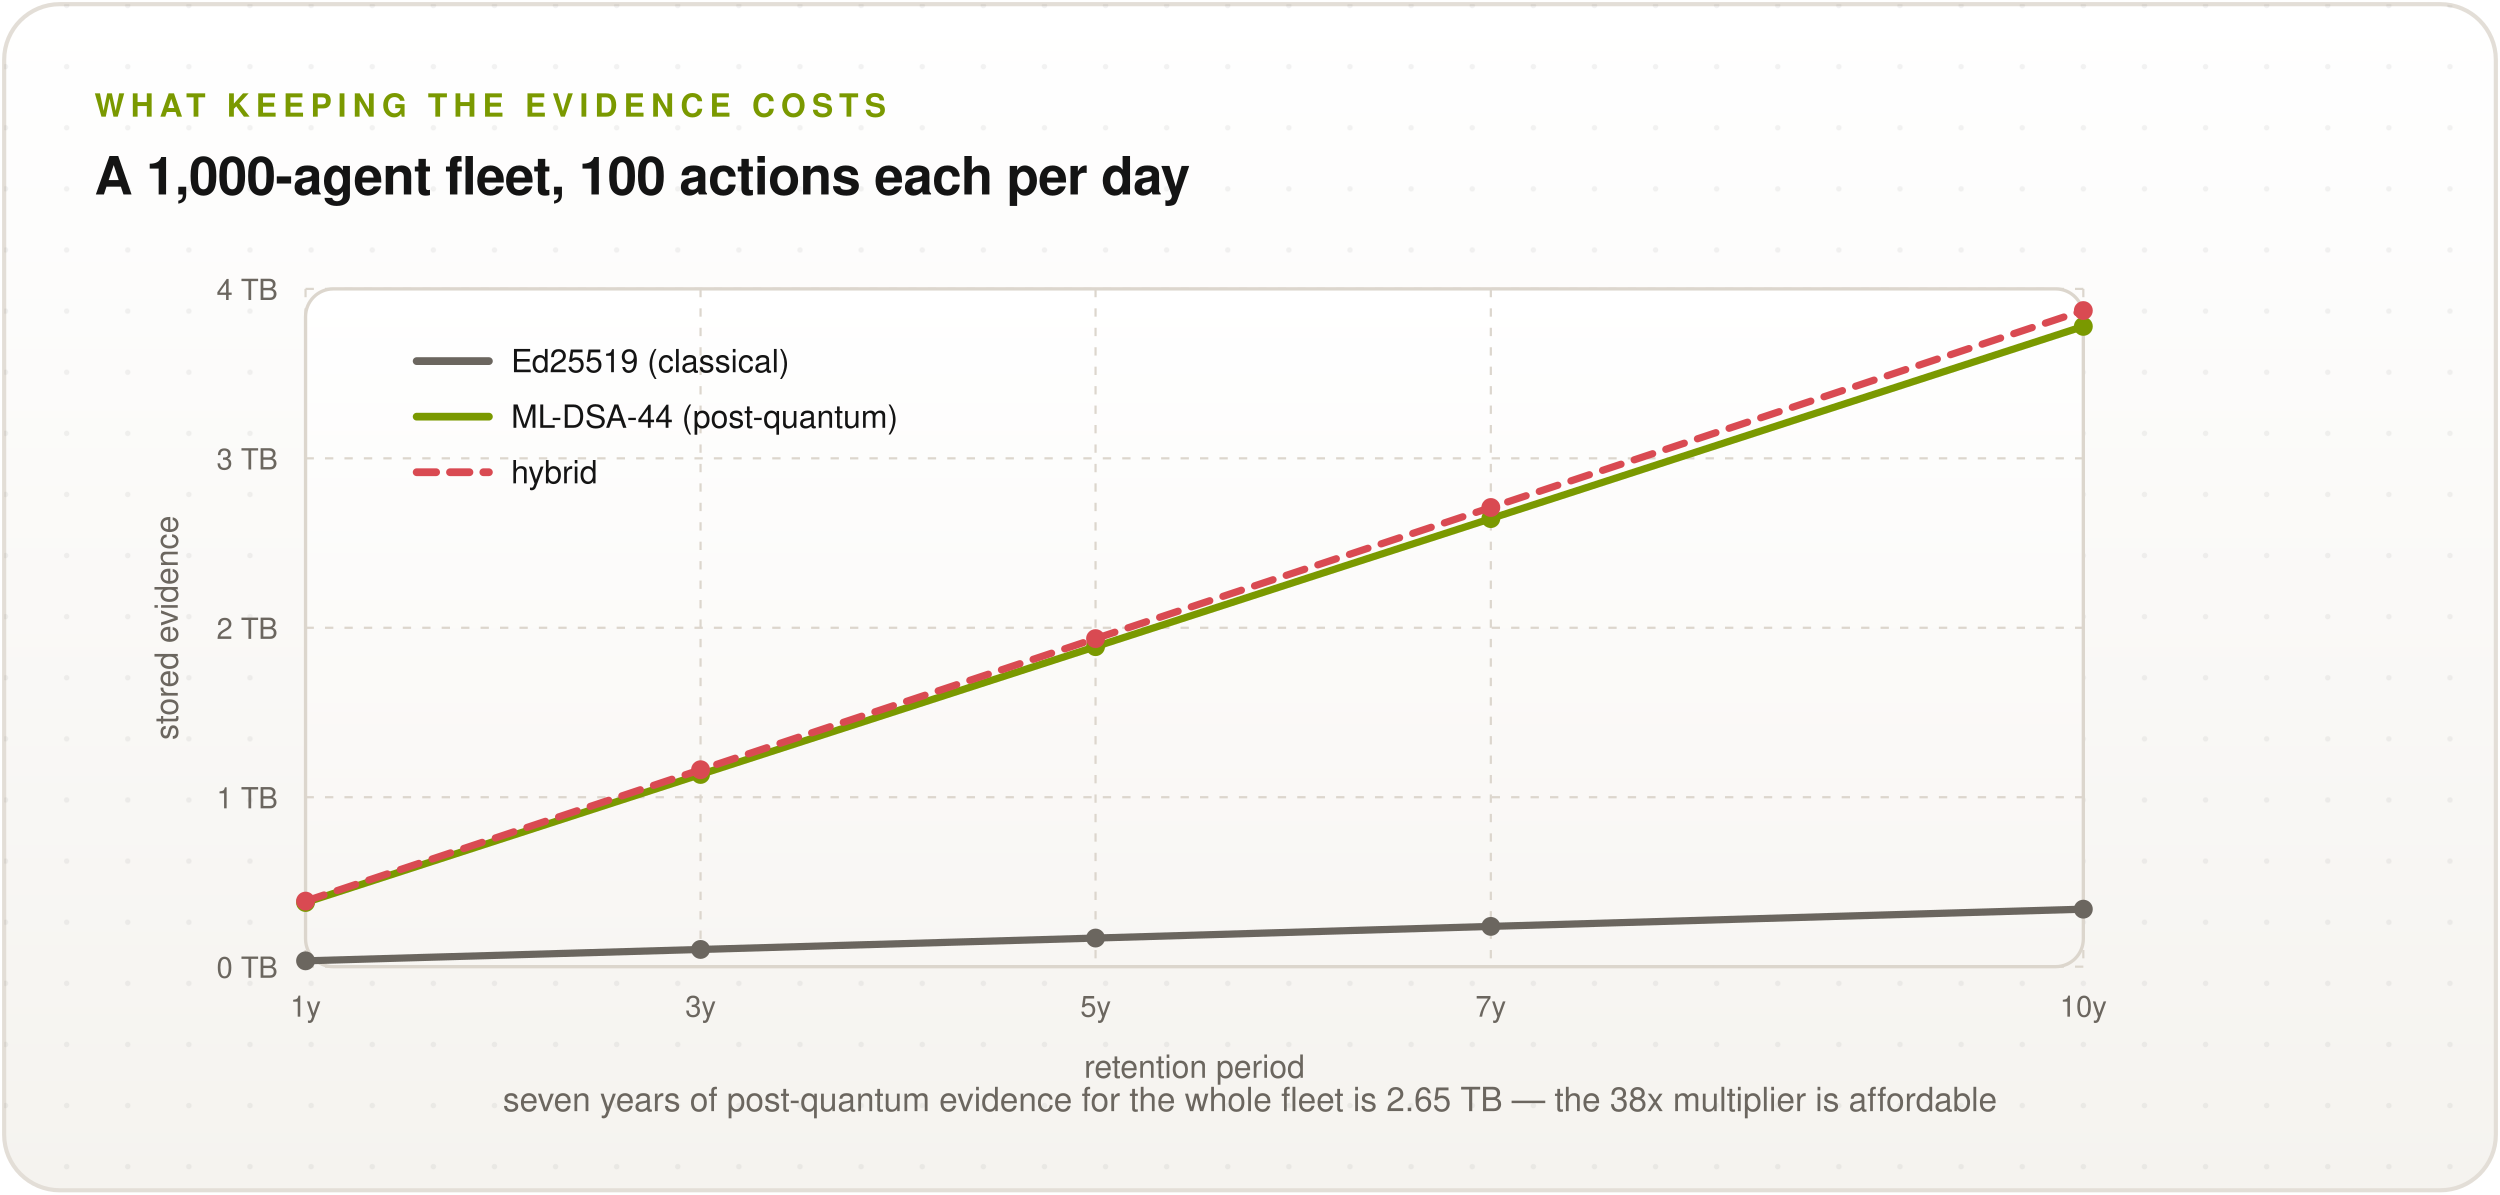
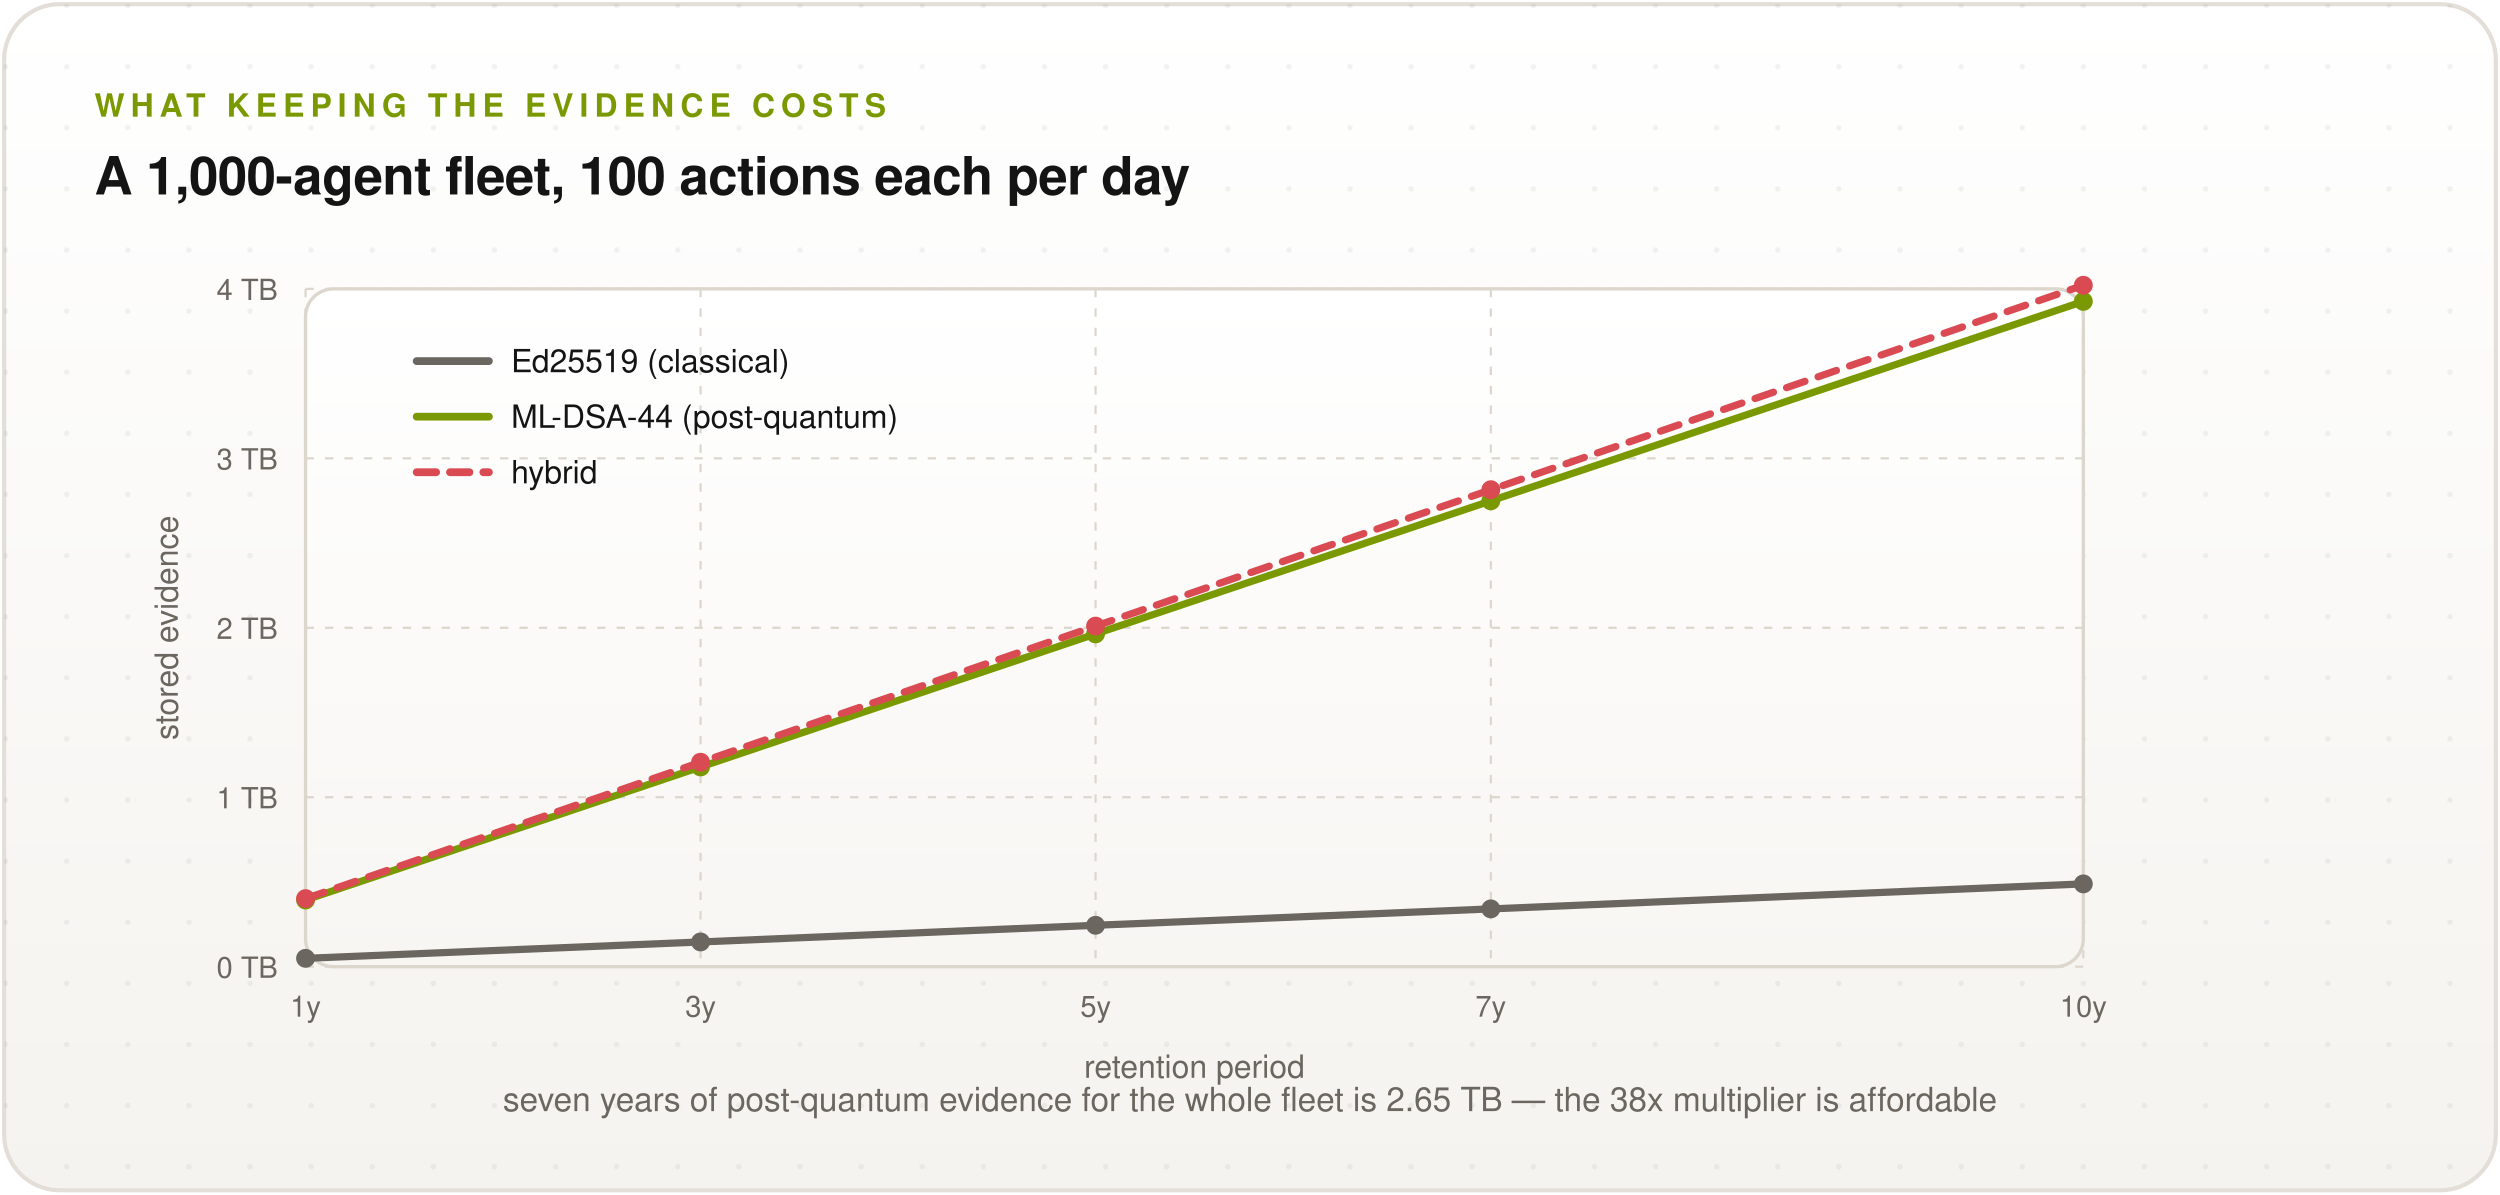
<svg xmlns="http://www.w3.org/2000/svg" width="900" height="430" viewBox="0 0 900 430" font-family="Montserrat,'Source Sans 3',-apple-system,'Segoe UI',Helvetica,Arial,sans-serif">
  <defs>
    <linearGradient id="gPanel" x1="0" y1="0" x2="0" y2="1">
      <stop offset="0" stop-color="#ffffff" />
      <stop offset="1" stop-color="#f5f3ef" />
    </linearGradient>
    <linearGradient id="gCard" x1="0" y1="0" x2="0" y2="1">
      <stop offset="0" stop-color="#ffffff" />
      <stop offset="1" stop-color="#f8f6f3" />
    </linearGradient>
    <linearGradient id="gWarm" x1="0" y1="0" x2="0" y2="1">
      <stop offset="0" stop-color="#efece6" />
      <stop offset="1" stop-color="#e6e2da" />
    </linearGradient>
    <linearGradient id="gLime" x1="0" y1="0" x2="0" y2="1">
      <stop offset="0" stop-color="#e4ff5c" />
      <stop offset="1" stop-color="#cfff04" />
    </linearGradient>
    <linearGradient id="gTint" x1="0" y1="0" x2="0" y2="1">
      <stop offset="0" stop-color="#f8ffd8" />
      <stop offset="1" stop-color="#eeffa8" />
    </linearGradient>
    <linearGradient id="gRed" x1="0" y1="0" x2="0" y2="1">
      <stop offset="0" stop-color="#ffeced" />
      <stop offset="1" stop-color="#ffdcde" />
    </linearGradient>
    <linearGradient id="gInk" x1="0" y1="0" x2="0" y2="1">
      <stop offset="0" stop-color="#242424" />
      <stop offset="1" stop-color="#0a0a0a" />
    </linearGradient>
    <linearGradient id="gGate" x1="0" y1="0" x2="0" y2="1">
      <stop offset="0" stop-color="#242424" />
      <stop offset="1" stop-color="#0a0a0a" />
    </linearGradient>
    <filter id="fShadow" x="-30%" y="-30%" width="160%" height="170%">
      <feDropShadow dx="0" dy="2.5" stdDeviation="4" flood-color="#000000" flood-opacity="0.16" />
    </filter>
    <filter id="fGlow" x="-60%" y="-60%" width="220%" height="220%">
      <feDropShadow dx="0" dy="3" stdDeviation="5" flood-color="#000000" flood-opacity="0.22" />
    </filter>
    <pattern id="pGrid" width="22" height="22" patternUnits="userSpaceOnUse">
      <circle cx="2" cy="2" r="1" fill="#0a0a0a" opacity="0.05" />
    </pattern>
  </defs>
  <rect x="1.5" y="1.5" width="897" height="427" rx="20" fill="url(#gPanel)" stroke="#e3ded7" stroke-width="1.5" />
  <rect x="1.5" y="1.5" width="897" height="427" rx="20" fill="url(#pGrid)" />
  <text x="34" y="42" font-size="11.5" font-weight="700" letter-spacing="2.2" fill="#7a9900">WHAT KEEPING THE EVIDENCE COSTS</text>
  <text x="34" y="70" font-size="19" font-weight="700" letter-spacing="-0.2" fill="#141414">A 1,000-agent fleet, 100 actions each per day</text>
  <rect x="110" y="104" width="640" height="244" rx="10" fill="url(#gCard)" stroke="#dcd6cd" stroke-width="1.2" />
  <line x1="110.0" y1="104" x2="110.0" y2="348" stroke="#dcd6cd" stroke-width="0.8" stroke-dasharray="3 4" />
  <text x="110.0" y="366" font-size="10.5" fill="#6b665f" text-anchor="middle">1y</text>
  <line x1="252.2" y1="104" x2="252.2" y2="348" stroke="#dcd6cd" stroke-width="0.8" stroke-dasharray="3 4" />
  <text x="252.222" y="366" font-size="10.5" fill="#6b665f" text-anchor="middle">3y</text>
  <line x1="394.4" y1="104" x2="394.4" y2="348" stroke="#dcd6cd" stroke-width="0.8" stroke-dasharray="3 4" />
  <text x="394.444" y="366" font-size="10.5" fill="#6b665f" text-anchor="middle">5y</text>
  <line x1="536.7" y1="104" x2="536.7" y2="348" stroke="#dcd6cd" stroke-width="0.8" stroke-dasharray="3 4" />
  <text x="536.667" y="366" font-size="10.5" fill="#6b665f" text-anchor="middle">7y</text>
  <line x1="750.0" y1="104" x2="750.0" y2="348" stroke="#dcd6cd" stroke-width="0.8" stroke-dasharray="3 4" />
  <text x="750.0" y="366" font-size="10.5" fill="#6b665f" text-anchor="middle">10y</text>
  <line x1="110" y1="348.0" x2="750" y2="348.0" stroke="#dcd6cd" stroke-width="0.8" stroke-dasharray="3 4" />
  <text x="100" y="352.0" font-size="10.5" fill="#6b665f" text-anchor="end">0 TB</text>
  <line x1="110" y1="287.0" x2="750" y2="287.0" stroke="#dcd6cd" stroke-width="0.8" stroke-dasharray="3 4" />
  <text x="100" y="291.0" font-size="10.5" fill="#6b665f" text-anchor="end">1 TB</text>
  <line x1="110" y1="226.0" x2="750" y2="226.0" stroke="#dcd6cd" stroke-width="0.8" stroke-dasharray="3 4" />
  <text x="100" y="230.0" font-size="10.5" fill="#6b665f" text-anchor="end">2 TB</text>
  <line x1="110" y1="165.0" x2="750" y2="165.0" stroke="#dcd6cd" stroke-width="0.8" stroke-dasharray="3 4" />
  <text x="100" y="169.0" font-size="10.5" fill="#6b665f" text-anchor="end">3 TB</text>
  <line x1="110" y1="104.0" x2="750" y2="104.0" stroke="#dcd6cd" stroke-width="0.8" stroke-dasharray="3 4" />
  <text x="100" y="108.0" font-size="10.5" fill="#6b665f" text-anchor="end">4 TB</text>
  <text x="430.0" y="388" font-size="11.5" fill="#6b665f" text-anchor="middle">retention period</text>
  <text x="64" y="226.0" font-size="11.5" fill="#6b665f" text-anchor="middle" transform="rotate(-90 64 226.0)">stored evidence</text>
-   <path d="M110.0 345.9 L252.2 341.8 L394.4 337.7 L536.7 333.5 L750.0 327.3" fill="none" stroke="#6b665f" stroke-width="2.6" stroke-linecap="round" stroke-linejoin="round" />
-   <circle cx="110.0" cy="345.9" r="3.4" fill="#6b665f" />
-   <circle cx="252.2" cy="341.8" r="3.4" fill="#6b665f" />
-   <circle cx="394.4" cy="337.7" r="3.4" fill="#6b665f" />
-   <circle cx="536.7" cy="333.5" r="3.4" fill="#6b665f" />
-   <circle cx="750.0" cy="327.3" r="3.4" fill="#6b665f" />
-   <path d="M110.0 324.9 L252.2 278.8 L394.4 232.8 L536.7 186.7 L750.0 117.5" fill="none" stroke="#7a9900" stroke-width="2.6" stroke-linecap="round" stroke-linejoin="round" />
-   <circle cx="110.0" cy="324.9" r="3.4" fill="#7a9900" />
-   <circle cx="252.2" cy="278.8" r="3.4" fill="#7a9900" />
-   <circle cx="394.4" cy="232.8" r="3.4" fill="#7a9900" />
-   <circle cx="536.7" cy="186.7" r="3.4" fill="#7a9900" />
-   <circle cx="750.0" cy="117.5" r="3.4" fill="#7a9900" />
-   <path d="M110.0 324.4 L252.2 277.1 L394.4 229.9 L536.7 182.7 L750.0 111.8" fill="none" stroke="#d94a52" stroke-width="2.6" stroke-linecap="round" stroke-linejoin="round" stroke-dasharray="7 5" />
-   <circle cx="110.0" cy="324.4" r="3.4" fill="#d94a52" />
-   <circle cx="252.2" cy="277.1" r="3.4" fill="#d94a52" />
-   <circle cx="394.4" cy="229.9" r="3.4" fill="#d94a52" />
-   <circle cx="536.7" cy="182.7" r="3.4" fill="#d94a52" />
-   <circle cx="750.0" cy="111.8" r="3.4" fill="#d94a52" />
+   <path d="M110.0 345.0 L252.2 339.1 L394.4 333.1 L536.7 327.2 L750.0 318.2" fill="none" stroke="#6b665f" stroke-width="2.6" stroke-linecap="round" stroke-linejoin="round" />
+   <circle cx="110.0" cy="345.0" r="3.4" fill="#6b665f" />
+   <circle cx="252.2" cy="339.1" r="3.4" fill="#6b665f" />
+   <circle cx="394.4" cy="333.1" r="3.4" fill="#6b665f" />
+   <circle cx="536.7" cy="327.2" r="3.4" fill="#6b665f" />
+   <circle cx="750.0" cy="318.2" r="3.4" fill="#6b665f" />
+   <path d="M110.0 324.0 L252.2 276.1 L394.4 228.2 L536.7 180.3 L750.0 108.5" fill="none" stroke="#7a9900" stroke-width="2.6" stroke-linecap="round" stroke-linejoin="round" />
+   <circle cx="110.0" cy="324.0" r="3.4" fill="#7a9900" />
+   <circle cx="252.2" cy="276.1" r="3.4" fill="#7a9900" />
+   <circle cx="394.4" cy="228.2" r="3.4" fill="#7a9900" />
+   <circle cx="536.7" cy="180.3" r="3.4" fill="#7a9900" />
+   <circle cx="750.0" cy="108.5" r="3.4" fill="#7a9900" />
+   <path d="M110.0 323.5 L252.2 274.4 L394.4 225.4 L536.7 176.3 L750.0 102.7" fill="none" stroke="#d94a52" stroke-width="2.6" stroke-linecap="round" stroke-linejoin="round" stroke-dasharray="7 5" />
+   <circle cx="110.0" cy="323.5" r="3.4" fill="#d94a52" />
+   <circle cx="252.2" cy="274.4" r="3.4" fill="#d94a52" />
+   <circle cx="394.4" cy="225.4" r="3.4" fill="#d94a52" />
+   <circle cx="536.7" cy="176.3" r="3.4" fill="#d94a52" />
+   <circle cx="750.0" cy="102.7" r="3.4" fill="#d94a52" />
  <line x1="150" y1="130" x2="176" y2="130" stroke="#6b665f" stroke-width="2.8" stroke-linecap="round" />
  <text x="184" y="134" font-size="11.5" fill="#141414" text-anchor="start">Ed25519 (classical)</text>
  <line x1="150" y1="150" x2="176" y2="150" stroke="#7a9900" stroke-width="2.8" stroke-linecap="round" />
  <text x="184" y="154" font-size="11.5" fill="#141414" text-anchor="start">ML-DSA-44 (post-quantum)</text>
  <line x1="150" y1="170" x2="176" y2="170" stroke="#d94a52" stroke-width="2.8" stroke-linecap="round" stroke-dasharray="7 5" />
  <text x="184" y="174" font-size="11.5" fill="#141414" text-anchor="start">hybrid</text>
  <text x="450" y="400" font-size="12" fill="#6b665f" text-anchor="middle">seven years of post-quantum evidence for the whole fleet is 2.65 TB — the 38x multiplier is affordable</text>
</svg>
